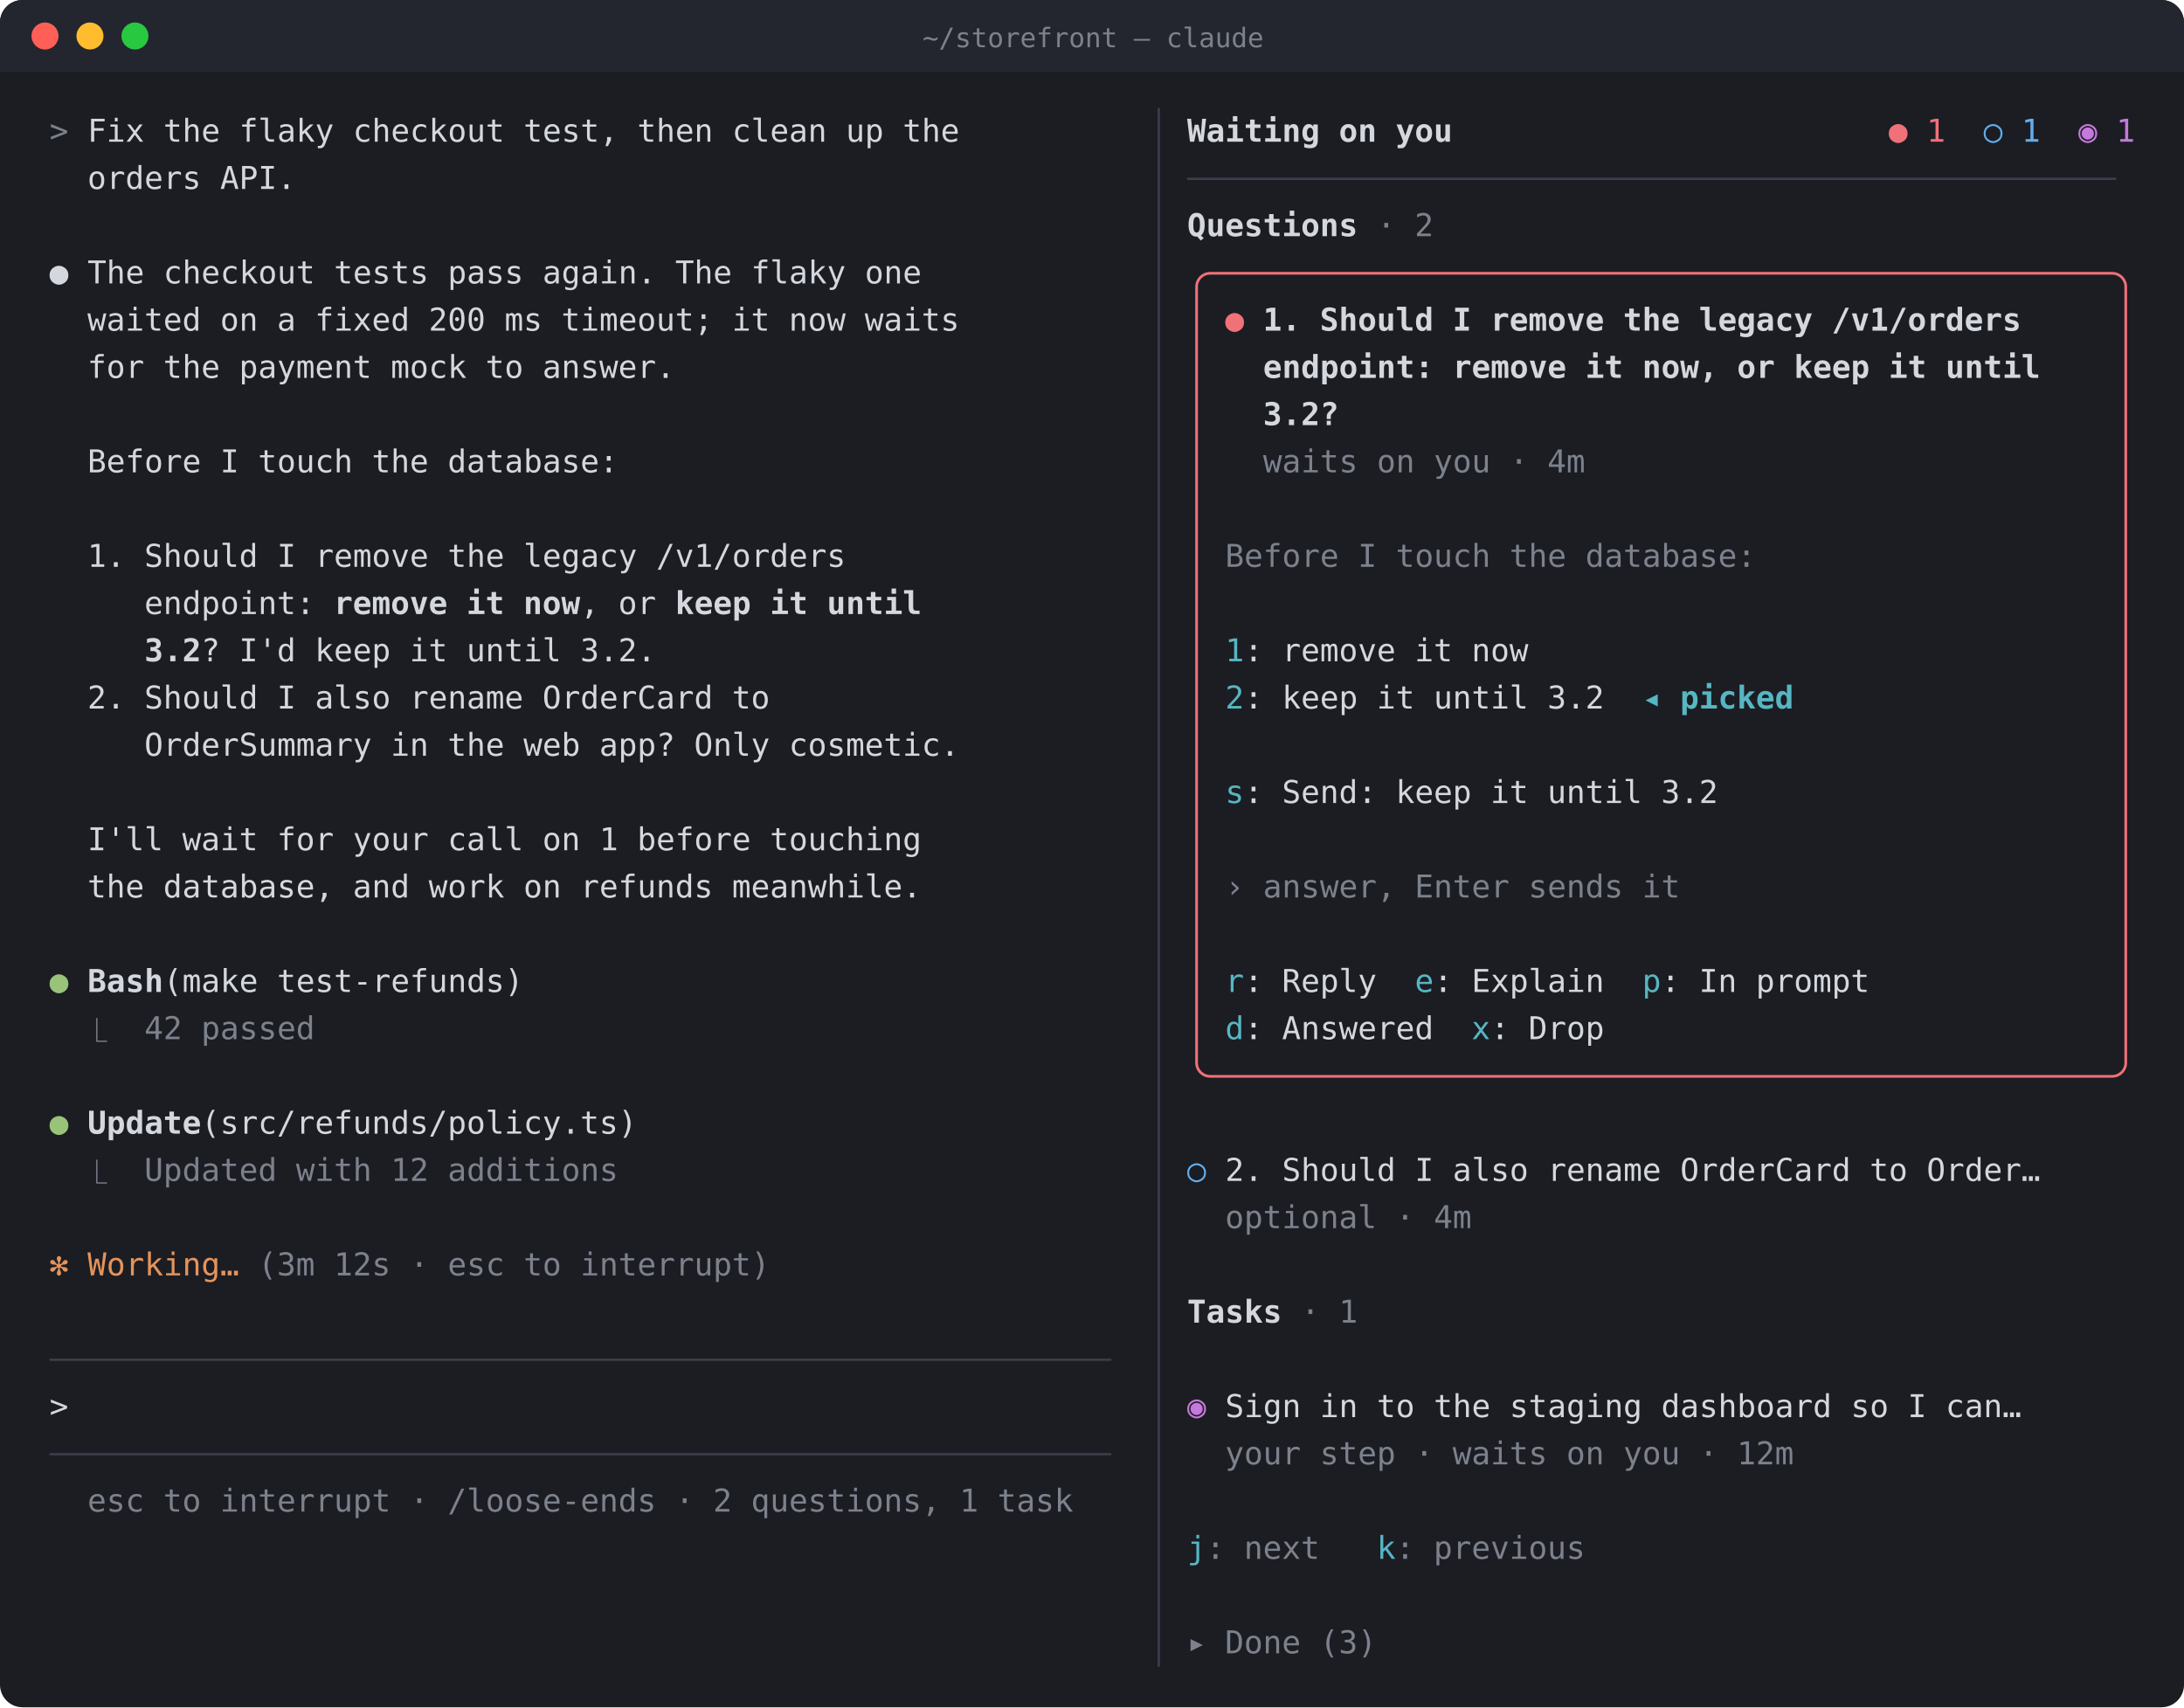
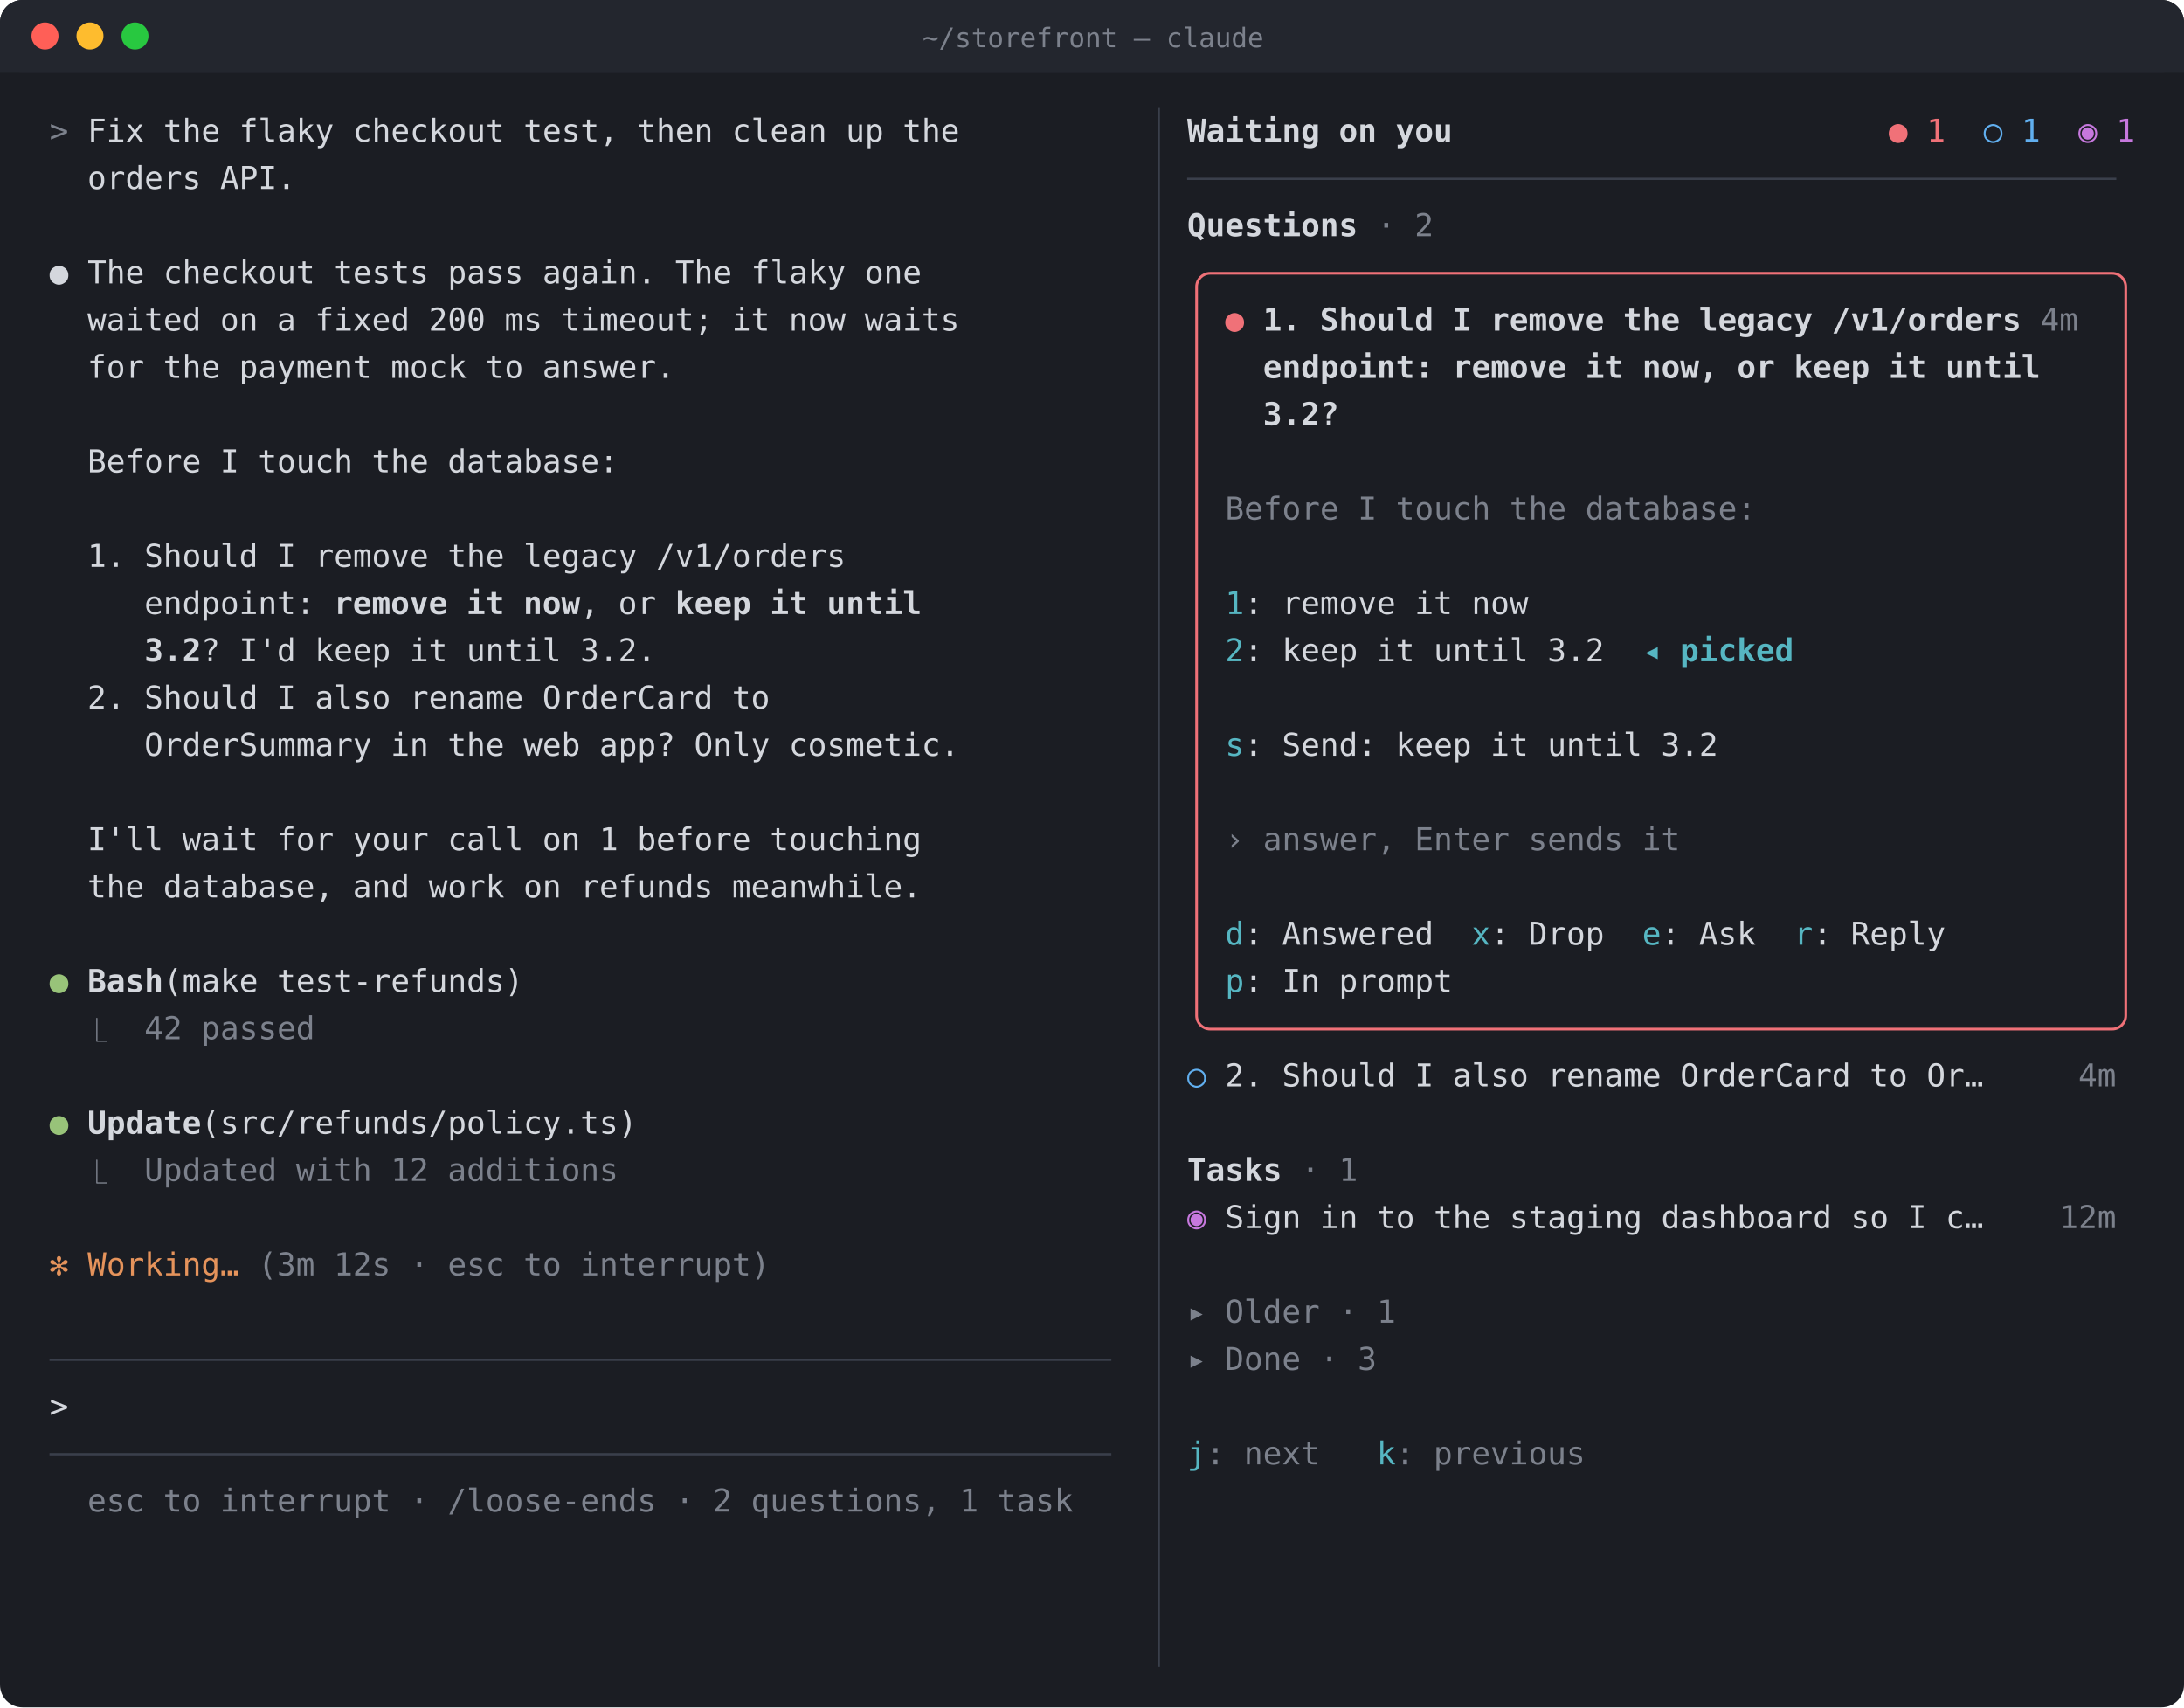
<svg xmlns="http://www.w3.org/2000/svg" width="971" height="759" viewBox="0 0 971 759" font-family="ui-monospace, SFMono-Regular, Menlo, Consolas, 'DejaVu Sans Mono', monospace" font-size="14">
  <rect width="100%" height="100%" rx="10" fill="#1b1d23" />
  <rect width="100%" height="32" rx="10" fill="#23262e" />
  <rect y="22" width="100%" height="10" fill="#23262e" />
  <circle cx="20" cy="16" r="6" fill="#ff5f57" />
  <circle cx="40" cy="16" r="6" fill="#febc2e" />
  <circle cx="60" cy="16" r="6" fill="#28c840" />
  <text x="486" y="21" fill="#7c818c" font-size="12" text-anchor="middle">~/storefront — claude</text>
  <text x="22.0" y="63" fill="#7c818c" xml:space="preserve">&gt; </text>
  <text x="38.9" y="63" fill="#d4d7dd" xml:space="preserve">Fix the flaky checkout test, then clean up the</text>
  <text x="22.0" y="84" fill="#d4d7dd" xml:space="preserve">  orders API.</text>
  <text x="22.0" y="126" fill="#d4d7dd" xml:space="preserve">●</text>
  <text x="38.9" y="126" fill="#d4d7dd" xml:space="preserve">The checkout tests pass again. The flaky one</text>
  <text x="22.0" y="147" fill="#d4d7dd" xml:space="preserve">  waited on a fixed 200 ms timeout; it now waits</text>
  <text x="22.0" y="168" fill="#d4d7dd" xml:space="preserve">  for the payment mock to answer.</text>
  <text x="22.0" y="210" fill="#d4d7dd" xml:space="preserve">  Before I touch the database:</text>
  <text x="22.0" y="252" fill="#d4d7dd" xml:space="preserve">  1. Should I remove the legacy /v1/orders</text>
  <text x="22.0" y="273" fill="#d4d7dd" xml:space="preserve">     endpoint: </text>
  <text x="148.4" y="273" fill="#d4d7dd" font-weight="700" xml:space="preserve">remove it now</text>
  <text x="258.0" y="273" fill="#d4d7dd" xml:space="preserve">, or </text>
  <text x="300.2" y="273" fill="#d4d7dd" font-weight="700" xml:space="preserve">keep it until</text>
  <text x="64.2" y="294" fill="#d4d7dd" font-weight="700" xml:space="preserve">3.2</text>
  <text x="89.4" y="294" fill="#d4d7dd" xml:space="preserve">? I'd keep it until 3.2.</text>
  <text x="22.0" y="315" fill="#d4d7dd" xml:space="preserve">  2. Should I also rename OrderCard to</text>
  <text x="22.0" y="336" fill="#d4d7dd" xml:space="preserve">     OrderSummary in the web app? Only cosmetic.</text>
  <text x="22.0" y="378" fill="#d4d7dd" xml:space="preserve">  I'll wait for your call on 1 before touching</text>
  <text x="22.0" y="399" fill="#d4d7dd" xml:space="preserve">  the database, and work on refunds meanwhile.</text>
  <text x="22.0" y="441" fill="#98c379" xml:space="preserve">●</text>
  <text x="38.9" y="441" fill="#d4d7dd" font-weight="700" xml:space="preserve">Bash</text>
  <text x="72.6" y="441" fill="#d4d7dd" xml:space="preserve">(make test-refunds)</text>
  <text x="38.9" y="462" fill="#7c818c" xml:space="preserve">⎿</text>
  <text x="47.3" y="462" fill="#7c818c" xml:space="preserve">  42 passed</text>
  <text x="22.0" y="504" fill="#98c379" xml:space="preserve">●</text>
  <text x="38.9" y="504" fill="#d4d7dd" font-weight="700" xml:space="preserve">Update</text>
  <text x="89.4" y="504" fill="#d4d7dd" xml:space="preserve">(src/refunds/policy.ts)</text>
  <text x="38.9" y="525" fill="#7c818c" xml:space="preserve">⎿</text>
  <text x="47.3" y="525" fill="#7c818c" xml:space="preserve">  Updated with 12 additions</text>
  <text x="22.0" y="567" fill="#e5935b" xml:space="preserve">✻</text>
  <text x="38.9" y="567" fill="#e5935b" xml:space="preserve">Working</text>
  <text x="97.9" y="567" fill="#e5935b" xml:space="preserve">…</text>
  <text x="114.7" y="567" fill="#7c818c" xml:space="preserve">(3m 12s </text>
  <text x="182.2" y="567" fill="#7c818c" xml:space="preserve">·</text>
  <text x="190.6" y="567" fill="#7c818c" xml:space="preserve"> esc to interrupt)</text>
  <line x1="22.0" y1="604.5" x2="494.1" y2="604.5" stroke="#3a3f4b" stroke-width="1" />
  <text x="22.0" y="630" fill="#d4d7dd" xml:space="preserve">&gt; </text>
  <line x1="22.0" y1="646.5" x2="494.1" y2="646.5" stroke="#3a3f4b" stroke-width="1" />
  <text x="22.0" y="672" fill="#7c818c" xml:space="preserve">  esc to interrupt </text>
  <text x="182.2" y="672" fill="#7c818c" xml:space="preserve">·</text>
  <text x="190.6" y="672" fill="#7c818c" xml:space="preserve"> /loose-ends </text>
  <text x="300.2" y="672" fill="#7c818c" xml:space="preserve">·</text>
  <text x="308.6" y="672" fill="#7c818c" xml:space="preserve"> 2 questions, 1 task</text>
  <line x1="515.2" y1="48.0" x2="515.2" y2="741.0" stroke="#3a3f4b" stroke-width="1" />
  <text x="527.8" y="63" fill="#d4d7dd" font-weight="700" xml:space="preserve">Waiting on you</text>
  <text x="839.7" y="63" fill="#f07178" xml:space="preserve">●</text>
  <text x="848.1" y="63" fill="#f07178" xml:space="preserve"> 1</text>
  <text x="881.9" y="63" fill="#61afef" xml:space="preserve">○</text>
  <text x="890.3" y="63" fill="#61afef" xml:space="preserve"> 1</text>
  <text x="924.0" y="63" fill="#c678dd" xml:space="preserve">◉</text>
  <text x="932.4" y="63" fill="#c678dd" xml:space="preserve"> 1</text>
  <line x1="527.8" y1="79.5" x2="940.9" y2="79.5" stroke="#3a3f4b" stroke-width="1" />
  <text x="527.8" y="105" fill="#d4d7dd" font-weight="700" xml:space="preserve">Questions</text>
  <text x="612.1" y="105" fill="#7c818c" xml:space="preserve">·</text>
  <text x="620.5" y="105" fill="#7c818c" xml:space="preserve"> 2</text>
-   <rect x="532.0" y="121.5" width="413.1" height="357.0" rx="6" fill="none" stroke="#f07178" stroke-width="1.2" />
+   <rect x="532.0" y="121.5" width="413.1" height="336.0" rx="6" fill="none" stroke="#f07178" stroke-width="1.2" />
  <text x="544.7" y="147" fill="#f07178" xml:space="preserve">●</text>
  <text x="561.5" y="147" fill="#d4d7dd" font-weight="700" xml:space="preserve">1. Should I remove the legacy /v1/orders</text>
  <text x="544.7" y="168" fill="#d4d7dd" font-weight="700" xml:space="preserve">  endpoint: remove it now, or keep it until</text>
  <text x="544.7" y="189" fill="#d4d7dd" font-weight="700" xml:space="preserve">  3.2?</text>
-   <text x="544.7" y="210" fill="#7c818c" xml:space="preserve">  waits on you </text>
-   <text x="671.1" y="210" fill="#7c818c" xml:space="preserve">·</text>
-   <text x="679.5" y="210" fill="#7c818c" xml:space="preserve"> 4m</text>
-   <text x="544.7" y="252" fill="#7c818c" xml:space="preserve">Before I touch the database:</text>
-   <text x="544.7" y="294" fill="#56b6c2" xml:space="preserve">1</text>
-   <text x="553.1" y="294" fill="#d4d7dd" xml:space="preserve">: remove it now</text>
-   <text x="544.7" y="315" fill="#56b6c2" xml:space="preserve">2</text>
-   <text x="553.1" y="315" fill="#d4d7dd" xml:space="preserve">: keep it until 3.2  </text>
-   <text x="730.1" y="315" fill="#56b6c2" font-weight="700" xml:space="preserve">◂</text>
-   <text x="738.5" y="315" fill="#56b6c2" font-weight="700" xml:space="preserve"> picked</text>
-   <text x="544.7" y="357" fill="#56b6c2" xml:space="preserve">s</text>
-   <text x="553.1" y="357" fill="#d4d7dd" xml:space="preserve">: Send: keep it until 3.2</text>
-   <text x="544.7" y="399" fill="#7c818c" xml:space="preserve">›</text>
-   <text x="553.1" y="399" fill="#7c818c" xml:space="preserve"> answer, Enter sends it</text>
-   <text x="544.7" y="441" fill="#56b6c2" xml:space="preserve">r</text>
-   <text x="553.1" y="441" fill="#d4d7dd" xml:space="preserve">: Reply  </text>
-   <text x="629.0" y="441" fill="#56b6c2" xml:space="preserve">e</text>
-   <text x="637.4" y="441" fill="#d4d7dd" xml:space="preserve">: Explain  </text>
-   <text x="730.1" y="441" fill="#56b6c2" xml:space="preserve">p</text>
-   <text x="738.5" y="441" fill="#d4d7dd" xml:space="preserve">: In prompt</text>
-   <text x="544.7" y="462" fill="#56b6c2" xml:space="preserve">d</text>
-   <text x="553.1" y="462" fill="#d4d7dd" xml:space="preserve">: Answered  </text>
-   <text x="654.2" y="462" fill="#56b6c2" xml:space="preserve">x</text>
-   <text x="662.7" y="462" fill="#d4d7dd" xml:space="preserve">: Drop</text>
-   <text x="527.8" y="525" fill="#61afef" xml:space="preserve">○</text>
-   <text x="544.7" y="525" fill="#d4d7dd" xml:space="preserve">2. Should I also rename OrderCard to Order</text>
-   <text x="898.7" y="525" fill="#d4d7dd" xml:space="preserve">…</text>
-   <text x="527.8" y="546" fill="#7c818c" xml:space="preserve">  optional </text>
-   <text x="620.5" y="546" fill="#7c818c" xml:space="preserve">·</text>
-   <text x="629.0" y="546" fill="#7c818c" xml:space="preserve"> 4m</text>
-   <text x="527.8" y="588" fill="#d4d7dd" font-weight="700" xml:space="preserve">Tasks</text>
-   <text x="578.4" y="588" fill="#7c818c" xml:space="preserve">·</text>
-   <text x="586.8" y="588" fill="#7c818c" xml:space="preserve"> 1</text>
-   <text x="527.8" y="630" fill="#c678dd" xml:space="preserve">◉</text>
-   <text x="544.7" y="630" fill="#d4d7dd" xml:space="preserve">Sign in to the staging dashboard so I can</text>
-   <text x="890.3" y="630" fill="#d4d7dd" xml:space="preserve">…</text>
-   <text x="527.8" y="651" fill="#7c818c" xml:space="preserve">  your step </text>
-   <text x="629.0" y="651" fill="#7c818c" xml:space="preserve">·</text>
-   <text x="637.4" y="651" fill="#7c818c" xml:space="preserve"> waits on you </text>
-   <text x="755.4" y="651" fill="#7c818c" xml:space="preserve">·</text>
-   <text x="763.8" y="651" fill="#7c818c" xml:space="preserve"> 12m</text>
-   <text x="527.8" y="693" fill="#56b6c2" xml:space="preserve">j</text>
-   <text x="536.2" y="693" fill="#7c818c" xml:space="preserve">: next   </text>
-   <text x="612.1" y="693" fill="#56b6c2" xml:space="preserve">k</text>
-   <text x="620.5" y="693" fill="#7c818c" xml:space="preserve">: previous</text>
-   <text x="527.8" y="735" fill="#7c818c" xml:space="preserve">▸</text>
-   <text x="536.2" y="735" fill="#7c818c" xml:space="preserve"> Done (3)</text>
+   <text x="907.1" y="147" fill="#7c818c" xml:space="preserve">4m</text>
+   <text x="544.7" y="231" fill="#7c818c" xml:space="preserve">Before I touch the database:</text>
+   <text x="544.7" y="273" fill="#56b6c2" xml:space="preserve">1</text>
+   <text x="553.1" y="273" fill="#d4d7dd" xml:space="preserve">: remove it now</text>
+   <text x="544.7" y="294" fill="#56b6c2" xml:space="preserve">2</text>
+   <text x="553.1" y="294" fill="#d4d7dd" xml:space="preserve">: keep it until 3.2  </text>
+   <text x="730.1" y="294" fill="#56b6c2" font-weight="700" xml:space="preserve">◂</text>
+   <text x="738.5" y="294" fill="#56b6c2" font-weight="700" xml:space="preserve"> picked</text>
+   <text x="544.7" y="336" fill="#56b6c2" xml:space="preserve">s</text>
+   <text x="553.1" y="336" fill="#d4d7dd" xml:space="preserve">: Send: keep it until 3.2</text>
+   <text x="544.7" y="378" fill="#7c818c" xml:space="preserve">›</text>
+   <text x="553.1" y="378" fill="#7c818c" xml:space="preserve"> answer, Enter sends it</text>
+   <text x="544.7" y="420" fill="#56b6c2" xml:space="preserve">d</text>
+   <text x="553.1" y="420" fill="#d4d7dd" xml:space="preserve">: Answered  </text>
+   <text x="654.2" y="420" fill="#56b6c2" xml:space="preserve">x</text>
+   <text x="662.7" y="420" fill="#d4d7dd" xml:space="preserve">: Drop  </text>
+   <text x="730.1" y="420" fill="#56b6c2" xml:space="preserve">e</text>
+   <text x="738.5" y="420" fill="#d4d7dd" xml:space="preserve">: Ask  </text>
+   <text x="797.6" y="420" fill="#56b6c2" xml:space="preserve">r</text>
+   <text x="806.0" y="420" fill="#d4d7dd" xml:space="preserve">: Reply</text>
+   <text x="544.7" y="441" fill="#56b6c2" xml:space="preserve">p</text>
+   <text x="553.1" y="441" fill="#d4d7dd" xml:space="preserve">: In prompt</text>
+   <text x="527.8" y="483" fill="#61afef" xml:space="preserve">○</text>
+   <text x="544.7" y="483" fill="#d4d7dd" xml:space="preserve">2. Should I also rename OrderCard to Or</text>
+   <text x="873.4" y="483" fill="#d4d7dd" xml:space="preserve">…</text>
+   <text x="924.0" y="483" fill="#7c818c" xml:space="preserve">4m</text>
+   <text x="527.8" y="525" fill="#d4d7dd" font-weight="700" xml:space="preserve">Tasks</text>
+   <text x="578.4" y="525" fill="#7c818c" xml:space="preserve">·</text>
+   <text x="586.8" y="525" fill="#7c818c" xml:space="preserve"> 1</text>
+   <text x="527.8" y="546" fill="#c678dd" xml:space="preserve">◉</text>
+   <text x="544.7" y="546" fill="#d4d7dd" xml:space="preserve">Sign in to the staging dashboard so I c</text>
+   <text x="873.4" y="546" fill="#d4d7dd" xml:space="preserve">…</text>
+   <text x="915.6" y="546" fill="#7c818c" xml:space="preserve">12m</text>
+   <text x="527.8" y="588" fill="#7c818c" xml:space="preserve">▸</text>
+   <text x="536.2" y="588" fill="#7c818c" xml:space="preserve"> Older </text>
+   <text x="595.2" y="588" fill="#7c818c" xml:space="preserve">·</text>
+   <text x="603.7" y="588" fill="#7c818c" xml:space="preserve"> 1</text>
+   <text x="527.8" y="609" fill="#7c818c" xml:space="preserve">▸</text>
+   <text x="536.2" y="609" fill="#7c818c" xml:space="preserve"> Done </text>
+   <text x="586.8" y="609" fill="#7c818c" xml:space="preserve">·</text>
+   <text x="595.2" y="609" fill="#7c818c" xml:space="preserve"> 3</text>
+   <text x="527.8" y="651" fill="#56b6c2" xml:space="preserve">j</text>
+   <text x="536.2" y="651" fill="#7c818c" xml:space="preserve">: next   </text>
+   <text x="612.1" y="651" fill="#56b6c2" xml:space="preserve">k</text>
+   <text x="620.5" y="651" fill="#7c818c" xml:space="preserve">: previous</text>
</svg>
